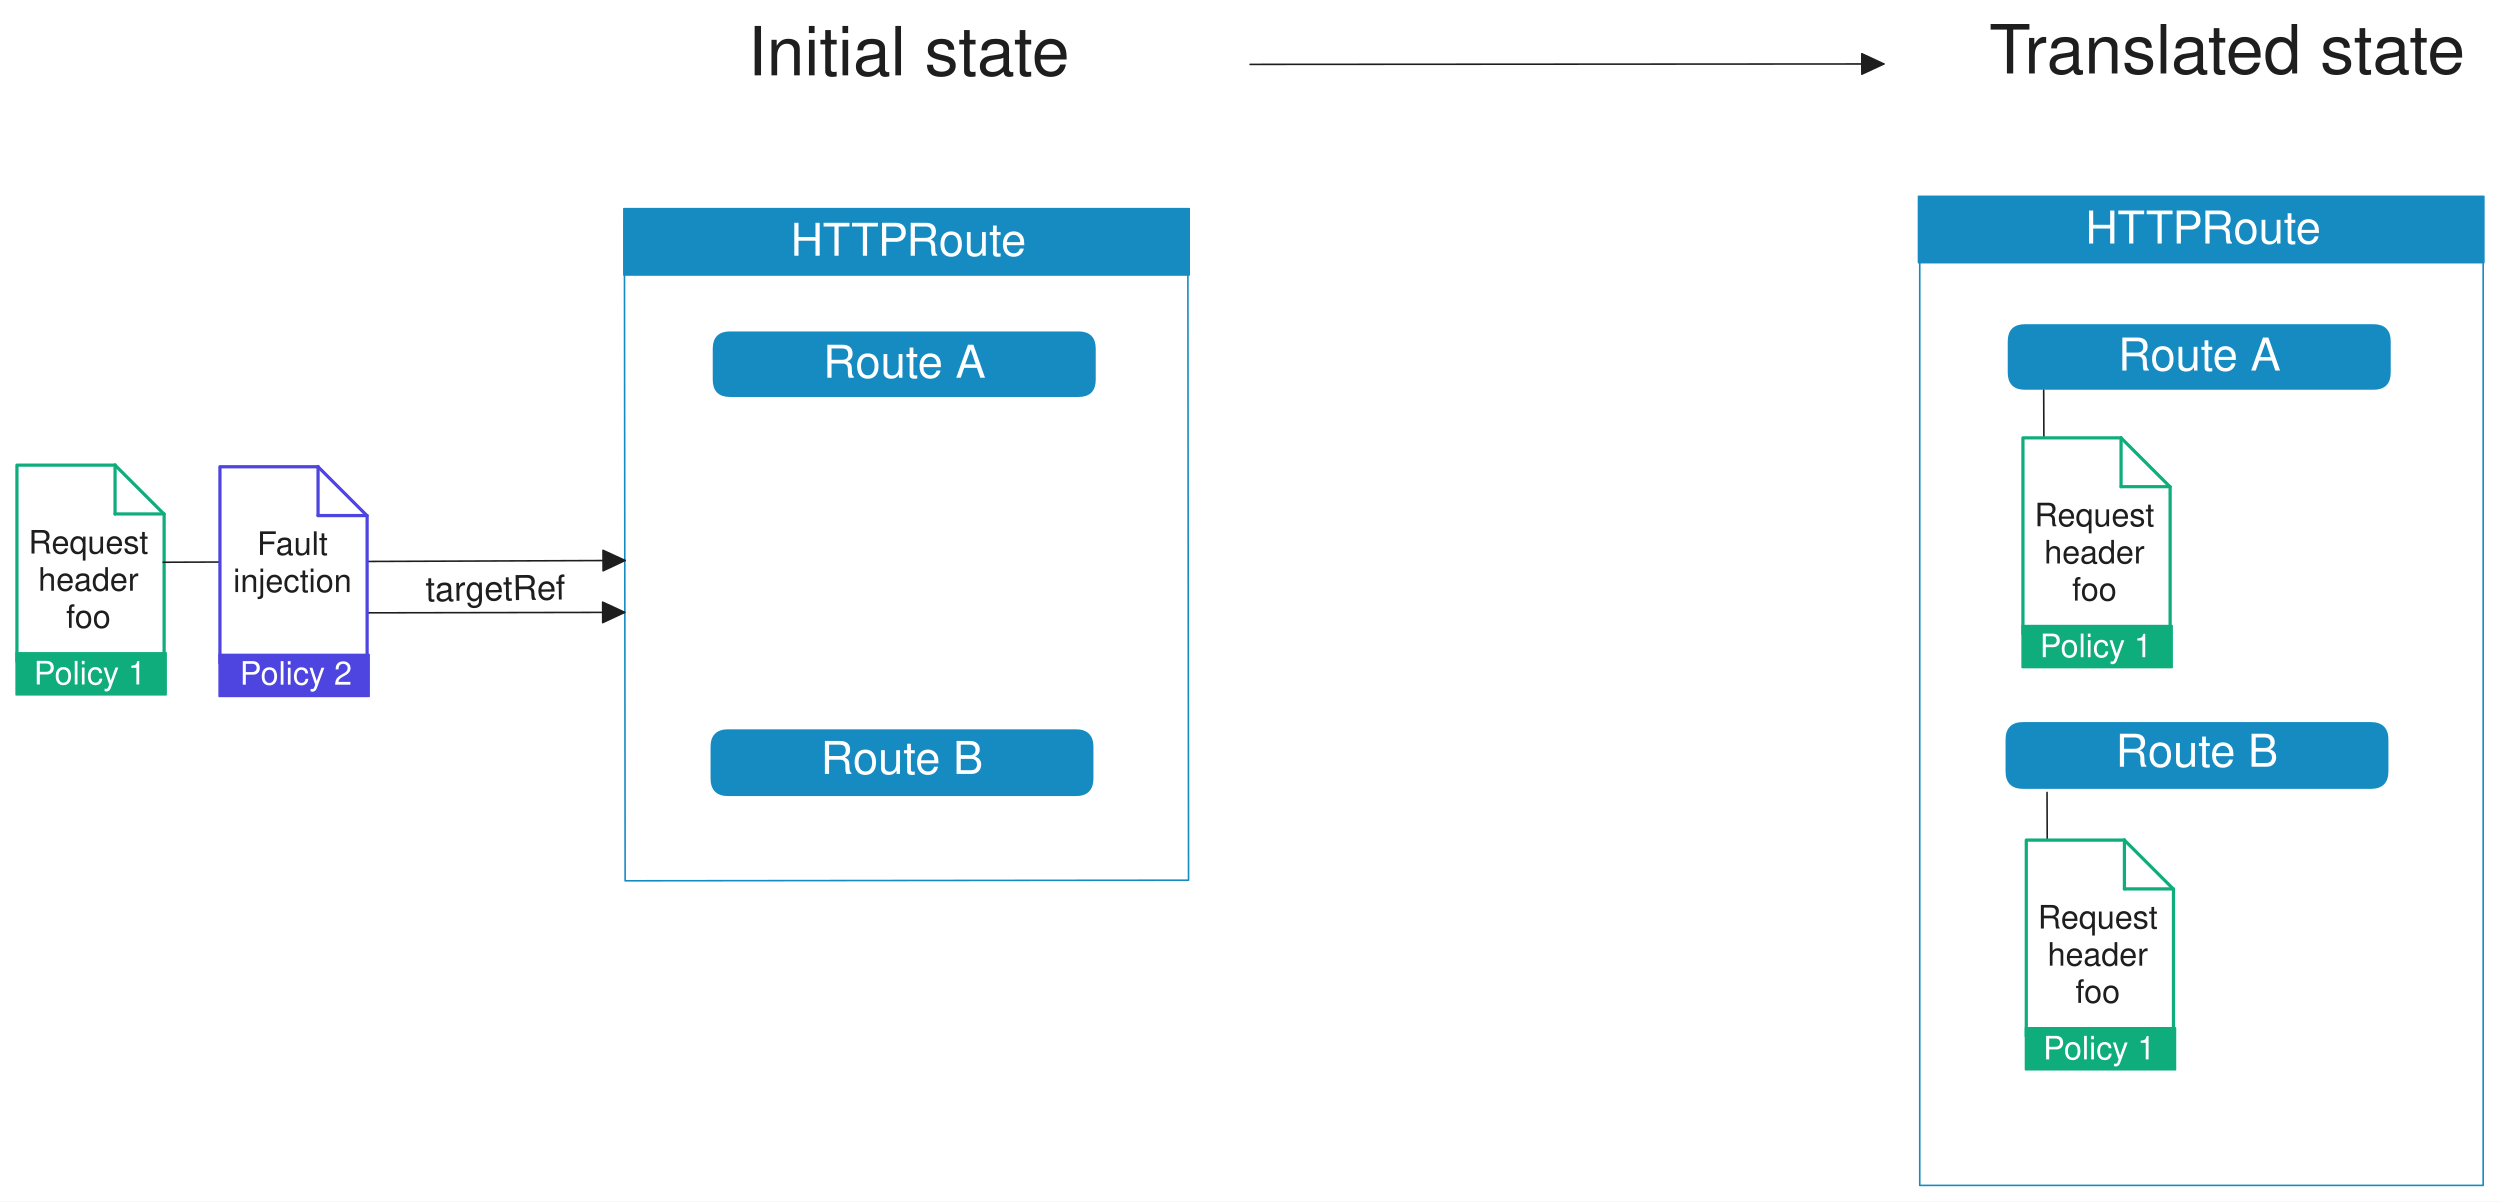
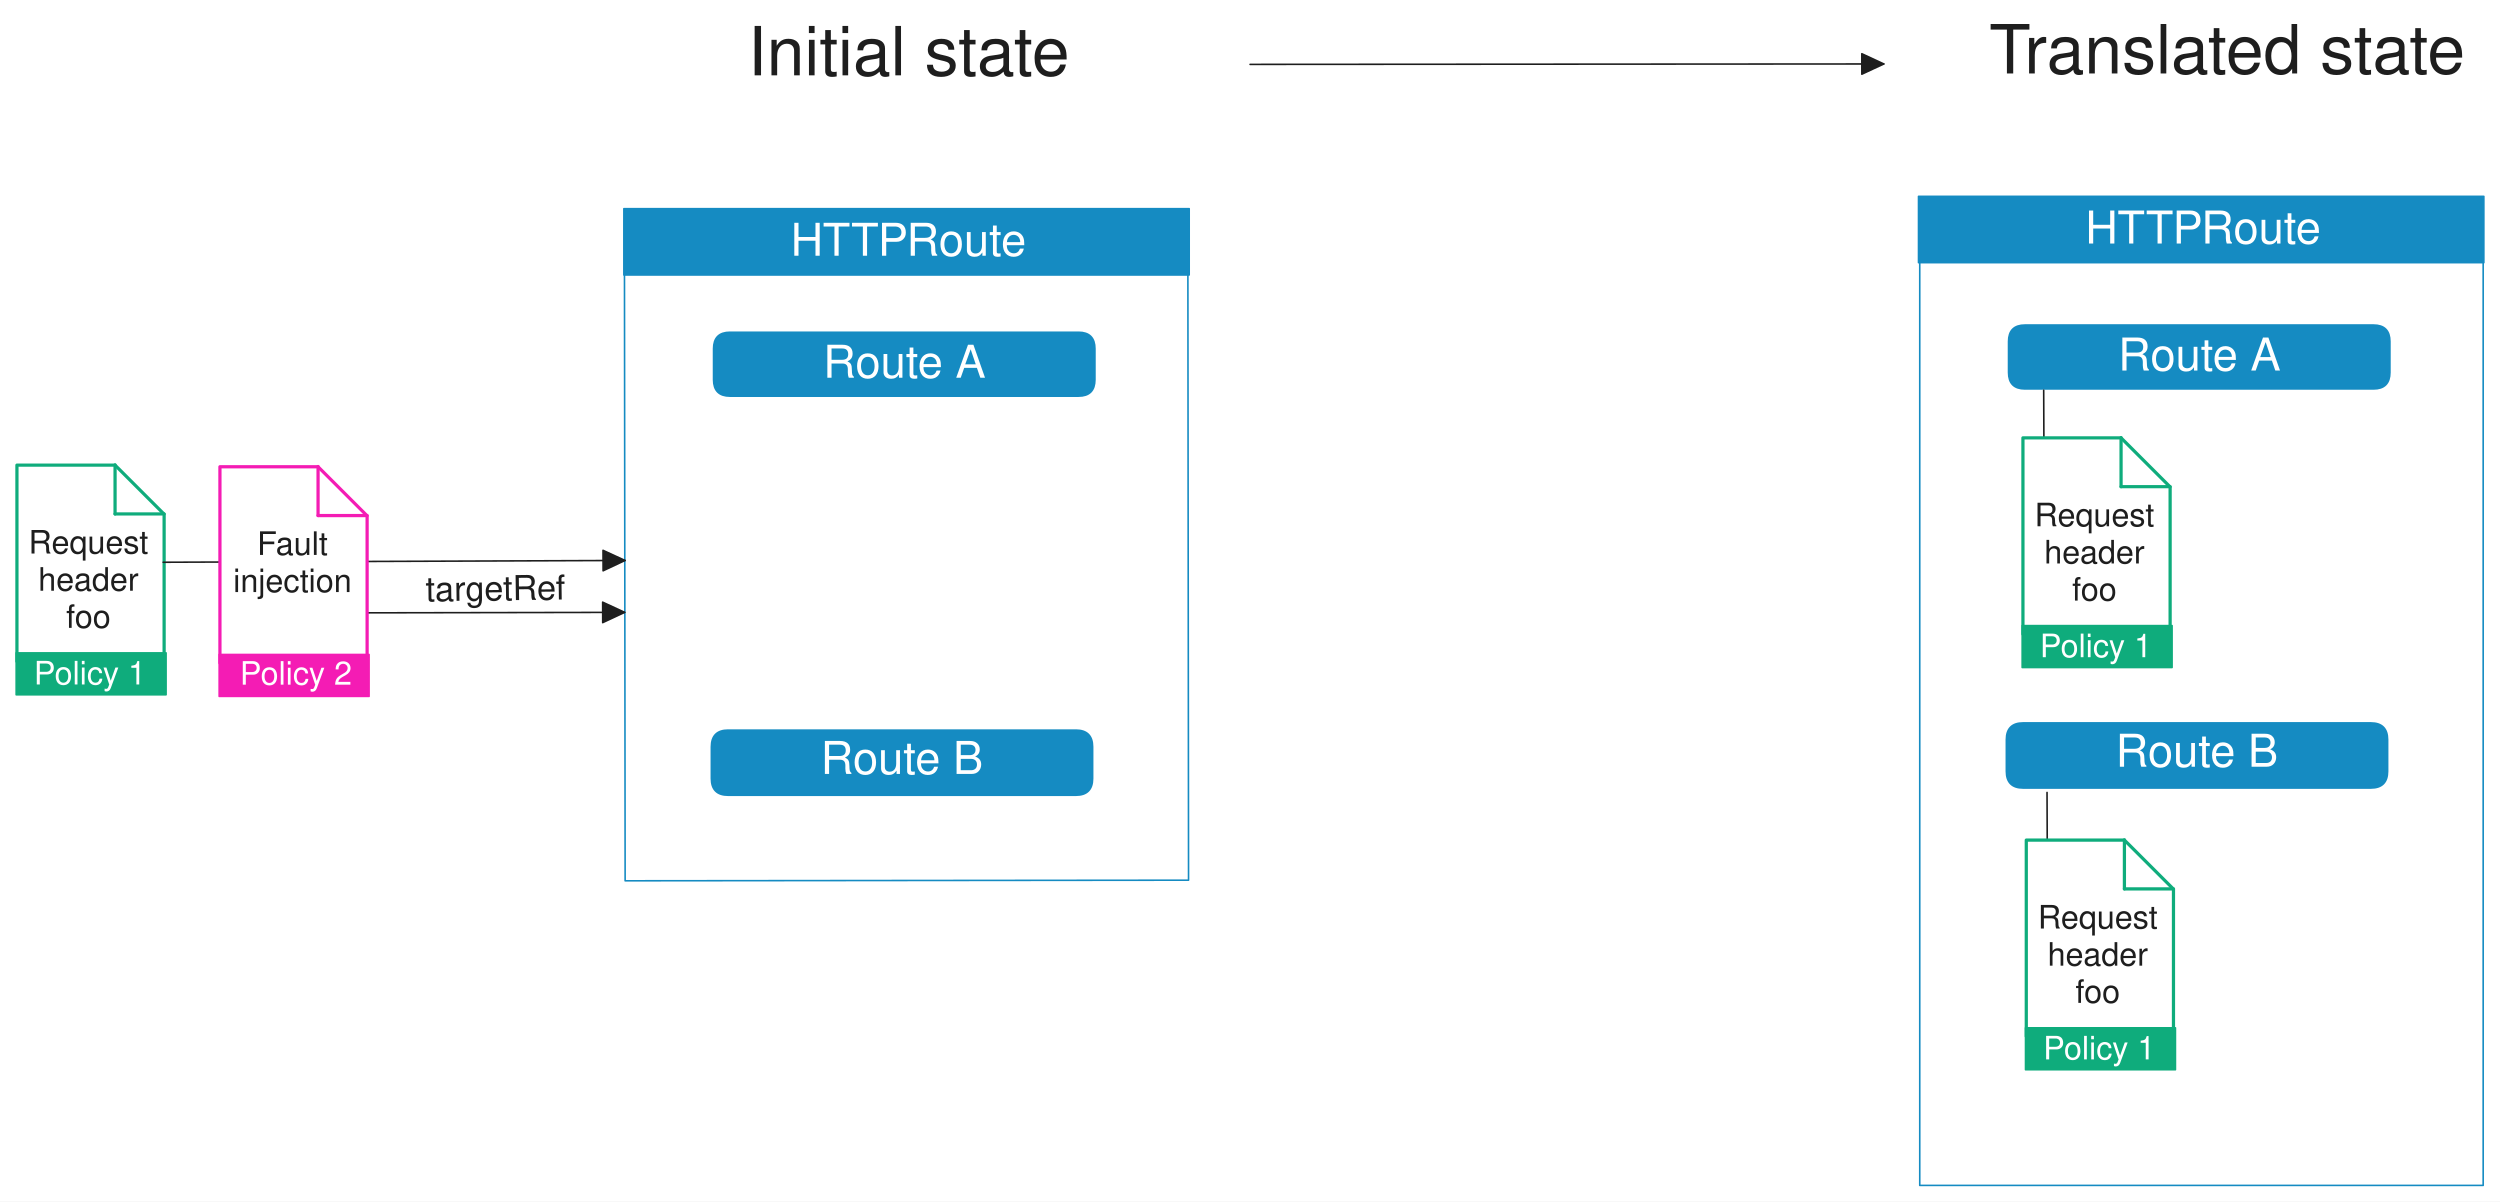
<svg xmlns="http://www.w3.org/2000/svg" version="1.1" viewBox="0 0 1546.834 743.449" width="3093.669" height="1486.897">
  <defs>
    <style class="style-fonts">
      
    </style>
  </defs>
  <rect x="0" y="0" width="1546.834" height="743.449" fill="#ffffff" />
  <g transform="translate(693.3788 180.9281) rotate(0 35.01465 11.5)">
    <text x="35.015" y="16.9" font-family="Helvetica, Segoe UI Emoji" font-size="20px" fill="white" text-anchor="middle" style="white-space: pre;" direction="ltr" dominant-baseline="alphabetic">Policy 1</text>
  </g>
  <g stroke-linecap="round" transform="translate(441.9953 206.0698) rotate(0 117.4872 19.27414)">
    <path d="M9.64 0 C92.81 0, 175.99 0, 225.34 0 C231.76 0, 234.97 3.21, 234.97 9.64 C234.97 13.74, 234.97 17.85, 234.97 28.91 C234.97 35.34, 231.76 38.55, 225.34 38.55 C170.82 38.55, 116.3 38.55, 9.64 38.55 C3.21 38.55, 0 35.34, 0 28.91 C0 21.82, 0 14.73, 0 9.64 C0 3.21, 3.21 0, 9.64 0" stroke="none" stroke-width="0" fill="#158bc2" />
    <path d="M9.64 0 C53.78 0, 97.92 0, 225.34 0 M9.64 0 C60.35 0, 111.05 0, 225.34 0 M225.34 0 C231.76 0, 234.97 3.21, 234.97 9.64 M225.34 0 C231.76 0, 234.97 3.21, 234.97 9.64 M234.97 9.64 C234.97 14.46, 234.97 19.29, 234.97 28.91 M234.97 9.64 C234.97 17.33, 234.97 25.02, 234.97 28.91 M234.97 28.91 C234.97 35.34, 231.76 38.55, 225.34 38.55 M234.97 28.91 C234.97 35.34, 231.76 38.55, 225.34 38.55 M225.34 38.55 C147.64 38.55, 69.94 38.55, 9.64 38.55 M225.34 38.55 C162.93 38.55, 100.52 38.55, 9.64 38.55 M9.64 38.55 C3.21 38.55, 0 35.34, 0 28.91 M9.64 38.55 C3.21 38.55, 0 35.34, 0 28.91 M0 28.91 C0 24.05, 0 19.2, 0 9.64 M0 28.91 C0 22.24, 0 15.57, 0 9.64 M0 9.64 C0 3.21, 3.21 0, 9.64 0 M0 9.64 C0 3.21, 3.21 0, 9.64 0" stroke="#158bc2" stroke-width="2" fill="none" />
  </g>
  <g transform="translate(508.9893 210.0574) rotate(0 50.58594 16.1)">
    <text x="50.586" y="23.661" font-family="Helvetica, Segoe UI Emoji" font-size="28px" fill="white" text-anchor="middle" style="white-space: pre;" direction="ltr" dominant-baseline="alphabetic">Route A</text>
  </g>
  <g stroke-linecap="round" transform="translate(386.57 136.3705) rotate(359.9379 174.2997 204.2087)">
    <path d="M0 0 C87.8 0, 175.59 0, 348.6 0 M0 0 C110.85 0, 221.69 0, 348.6 0 M348.6 0 C348.6 95.36, 348.6 190.73, 348.6 408.42 M348.6 0 C348.6 117.12, 348.6 234.24, 348.6 408.42 M348.6 408.42 C209.98 408.42, 71.36 408.42, 0 408.42 M348.6 408.42 C244.83 408.42, 141.06 408.42, 0 408.42 M0 408.42 C0 289.73, 0 171.03, 0 0 M0 408.42 C0 264.02, 0 119.62, 0 0" stroke="#158bc2" stroke-width="1" fill="none" />
  </g>
  <g stroke-linecap="round" transform="translate(386.0086 129.1102) rotate(0 174.8948 20.50898)">
    <path d="M0 0 L349.79 0 L349.79 41.02 L0 41.02" stroke="none" stroke-width="0" fill="#158bc2" />
    <path d="M0 0 C110.2 0, 220.4 0, 349.79 0 M0 0 C118.25 0, 236.51 0, 349.79 0 M349.79 0 C349.79 10.99, 349.79 21.98, 349.79 41.02 M349.79 0 C349.79 11.48, 349.79 22.96, 349.79 41.02 M349.79 41.02 C248.81 41.02, 147.84 41.02, 0 41.02 M349.79 41.02 C268.88 41.02, 187.98 41.02, 0 41.02 M0 41.02 C0 28.27, 0 15.52, 0 0 M0 41.02 C0 27.3, 0 13.58, 0 0" stroke="#158bc2" stroke-width="1" fill="none" />
  </g>
  <g transform="translate(488.1438 134.5876) rotate(0 73.91016 16.1)">
    <text x="73.91" y="23.661" font-family="Helvetica, Segoe UI Emoji" font-size="28px" fill="white" text-anchor="middle" style="white-space: pre;" direction="ltr" dominant-baseline="alphabetic">HTTPRoute</text>
  </g>
  <g stroke-linecap="round" transform="translate(440.6443 452.2435) rotate(0 117.4493 19.65291)">
    <path d="M9.83 0 C65.57 0, 121.31 0, 225.07 0 C231.62 0, 234.9 3.28, 234.9 9.83 C234.9 15.06, 234.9 20.29, 234.9 29.48 C234.9 36.03, 231.62 39.31, 225.07 39.31 C151.71 39.31, 78.35 39.31, 9.83 39.31 C3.28 39.31, 0 36.03, 0 29.48 C0 23.01, 0 16.53, 0 9.83 C0 3.28, 3.28 0, 9.83 0" stroke="none" stroke-width="0" fill="#158bc2" />
    <path d="M9.83 0 C73.71 0, 137.6 0, 225.07 0 M9.83 0 C65.79 0, 121.75 0, 225.07 0 M225.07 0 C231.62 0, 234.9 3.28, 234.9 9.83 M225.07 0 C231.62 0, 234.9 3.28, 234.9 9.83 M234.9 9.83 C234.9 17.64, 234.9 25.46, 234.9 29.48 M234.9 9.83 C234.9 15.68, 234.9 21.53, 234.9 29.48 M234.9 29.48 C234.9 36.03, 231.62 39.31, 225.07 39.31 M234.9 29.48 C234.9 36.03, 231.62 39.31, 225.07 39.31 M225.07 39.31 C156.52 39.31, 87.97 39.31, 9.83 39.31 M225.07 39.31 C139.76 39.31, 54.44 39.31, 9.83 39.31 M9.83 39.31 C3.28 39.31, 0 36.03, 0 29.48 M9.83 39.31 C3.28 39.31, 0 36.03, 0 29.48 M0 29.48 C0 22.72, 0 15.97, 0 9.83 M0 29.48 C0 23.7, 0 17.92, 0 9.83 M0 9.83 C0 3.28, 3.28 0, 9.83 0 M0 9.83 C0 3.28, 3.28 0, 9.83 0" stroke="#158bc2" stroke-width="2" fill="none" />
  </g>
  <g transform="translate(507.4643 455.2017) rotate(0 50.58594 16.1)">
    <text x="50.586" y="23.661" font-family="Helvetica, Segoe UI Emoji" font-size="28px" fill="white" text-anchor="middle" style="white-space: pre;" direction="ltr" dominant-baseline="alphabetic">Route B</text>
  </g>
  <g transform="translate(80.49968 452.0537) rotate(0 35.01465 11.5)">
    <text x="35.015" y="16.9" font-family="Helvetica, Segoe UI Emoji" font-size="20px" fill="white" text-anchor="middle" style="white-space: pre;" direction="ltr" dominant-baseline="alphabetic">Policy 1</text>
  </g>
  <g stroke-linecap="round" transform="translate(1243.248 201.6062) rotate(0 117.4872 19.27414)">
    <path d="M9.64 0 C54.19 0, 98.75 0, 225.34 0 C231.76 0, 234.97 3.21, 234.97 9.64 C234.97 15.52, 234.97 21.39, 234.97 28.91 C234.97 35.34, 231.76 38.55, 225.34 38.55 C155.09 38.55, 84.84 38.55, 9.64 38.55 C3.21 38.55, 0 35.34, 0 28.91 C0 22.99, 0 17.06, 0 9.64 C0 3.21, 3.21 0, 9.64 0" stroke="none" stroke-width="0" fill="#158bc2" />
    <path d="M9.64 0 C76.67 0, 143.71 0, 225.34 0 M9.64 0 C81.78 0, 153.92 0, 225.34 0 M225.34 0 C231.76 0, 234.97 3.21, 234.97 9.64 M225.34 0 C231.76 0, 234.97 3.21, 234.97 9.64 M234.97 9.64 C234.97 13.93, 234.97 18.23, 234.97 28.91 M234.97 9.64 C234.97 13.7, 234.97 17.76, 234.97 28.91 M234.97 28.91 C234.97 35.34, 231.76 38.55, 225.34 38.55 M234.97 28.91 C234.97 35.34, 231.76 38.55, 225.34 38.55 M225.34 38.55 C156.48 38.55, 87.62 38.55, 9.64 38.55 M225.34 38.55 C179.41 38.55, 133.47 38.55, 9.64 38.55 M9.64 38.55 C3.21 38.55, 0 35.34, 0 28.91 M9.64 38.55 C3.21 38.55, 0 35.34, 0 28.91 M0 28.91 C0 22.77, 0 16.63, 0 9.64 M0 28.91 C0 21.82, 0 14.73, 0 9.64 M0 9.64 C0 3.21, 3.21 0, 9.64 0 M0 9.64 C0 3.21, 3.21 0, 9.64 0" stroke="#158bc2" stroke-width="2" fill="none" />
  </g>
  <g transform="translate(1310.242 205.5938) rotate(0 50.58594 16.1)">
    <text x="50.586" y="23.661" font-family="Helvetica, Segoe UI Emoji" font-size="28px" fill="white" text-anchor="middle" style="white-space: pre;" direction="ltr" dominant-baseline="alphabetic">Route A</text>
  </g>
  <g stroke-linecap="round" transform="translate(1187.815 132.4226) rotate(0 174.3069 300.5131)">
    <path d="M0 0 C126.22 0, 252.44 0, 348.61 0 M0 0 C80.11 0, 160.22 0, 348.61 0 M348.61 0 C348.61 151.48, 348.61 302.95, 348.61 601.03 M348.61 0 C348.61 207.94, 348.61 415.87, 348.61 601.03 M348.61 601.03 C226.59 601.03, 104.57 601.03, 0 601.03 M348.61 601.03 C221.62 601.03, 94.63 601.03, 0 601.03 M0 601.03 C0 383.16, 0 165.3, 0 0 M0 601.03 C0 381.68, 0 162.33, 0 0" stroke="#158bc2" stroke-width="1" fill="none" />
  </g>
  <g stroke-linecap="round" transform="translate(1187.045 121.4952) rotate(0 174.8948 20.50898)">
    <path d="M0 0 L349.79 0 L349.79 41.02 L0 41.02" stroke="none" stroke-width="0" fill="#158bc2" />
    <path d="M0 0 C111.4 0, 222.81 0, 349.79 0 M0 0 C138.64 0, 277.29 0, 349.79 0 M349.79 0 C349.79 12.79, 349.79 25.58, 349.79 41.02 M349.79 0 C349.79 16.24, 349.79 32.49, 349.79 41.02 M349.79 41.02 C233.63 41.02, 117.48 41.02, 0 41.02 M349.79 41.02 C211.89 41.02, 73.99 41.02, 0 41.02 M0 41.02 C0 26.74, 0 12.47, 0 0 M0 41.02 C0 27.26, 0 13.5, 0 0" stroke="#158bc2" stroke-width="1" fill="none" />
  </g>
  <g transform="translate(1289.211 127.0131) rotate(0 73.91016 16.1)">
    <text x="73.91" y="23.661" font-family="Helvetica, Segoe UI Emoji" font-size="28px" fill="white" text-anchor="middle" style="white-space: pre;" direction="ltr" dominant-baseline="alphabetic">HTTPRoute</text>
  </g>
  <g stroke-linecap="round" transform="translate(1241.897 447.7799) rotate(0 117.4493 19.65291)">
    <path d="M9.83 0 C91.61 0, 173.4 0, 225.07 0 C231.62 0, 234.9 3.28, 234.9 9.83 C234.9 13.81, 234.9 17.79, 234.9 29.48 C234.9 36.03, 231.62 39.31, 225.07 39.31 C161.8 39.31, 98.53 39.31, 9.83 39.31 C3.28 39.31, 0 36.03, 0 29.48 C0 22.87, 0 16.26, 0 9.83 C0 3.28, 3.28 0, 9.83 0" stroke="none" stroke-width="0" fill="#158bc2" />
    <path d="M9.83 0 C74.31 0, 138.79 0, 225.07 0 M9.83 0 C90.28 0, 170.73 0, 225.07 0 M225.07 0 C231.62 0, 234.9 3.28, 234.9 9.83 M225.07 0 C231.62 0, 234.9 3.28, 234.9 9.83 M234.9 9.83 C234.9 16.71, 234.9 23.58, 234.9 29.48 M234.9 9.83 C234.9 16.99, 234.9 24.14, 234.9 29.48 M234.9 29.48 C234.9 36.03, 231.62 39.31, 225.07 39.31 M234.9 29.48 C234.9 36.03, 231.62 39.31, 225.07 39.31 M225.07 39.31 C159.98 39.31, 94.89 39.31, 9.83 39.31 M225.07 39.31 C167.76 39.31, 110.44 39.31, 9.83 39.31 M9.83 39.31 C3.28 39.31, 0 36.03, 0 29.48 M9.83 39.31 C3.28 39.31, 0 36.03, 0 29.48 M0 29.48 C0 23.25, 0 17.02, 0 9.83 M0 29.48 C0 23.01, 0 16.53, 0 9.83 M0 9.83 C0 3.28, 3.28 0, 9.83 0 M0 9.83 C0 3.28, 3.28 0, 9.83 0" stroke="#158bc2" stroke-width="2" fill="none" />
  </g>
  <g transform="translate(1308.717 450.7381) rotate(0 50.58594 16.1)">
    <text x="50.586" y="23.661" font-family="Helvetica, Segoe UI Emoji" font-size="28px" fill="white" text-anchor="middle" style="white-space: pre;" direction="ltr" dominant-baseline="alphabetic">Route B</text>
  </g>
  <g stroke-linecap="round">
    <g transform="translate(1264.5 241.4616) rotate(0 0.1528864 39.26067)">
      <path d="M0 0 C0.08 20.99, 0.16 41.98, 0.31 78.52 M0 0 C0.07 17.11, 0.13 34.23, 0.31 78.52" stroke="#1e1e1e" stroke-width="1" fill="none" />
    </g>
  </g>
  <mask />
  <g transform="translate(462.7333 11.16996) rotate(0 100.2605 24.11986)">
    <text x="0" y="35.447" font-family="Helvetica, Segoe UI Emoji" font-size="41.948px" fill="#1e1e1e" text-anchor="start" style="white-space: pre;" direction="ltr" dominant-baseline="alphabetic">Initial state</text>
  </g>
  <g transform="translate(1230.795 10) rotate(0 149.5955 24.11986)">
    <text x="0" y="35.447" font-family="Helvetica, Segoe UI Emoji" font-size="41.948px" fill="#1e1e1e" text-anchor="start" style="white-space: pre;" direction="ltr" dominant-baseline="alphabetic">Translated state</text>
  </g>
  <g stroke-linecap="round">
    <g transform="translate(773.4802 39.83666) rotate(0 196.0462 -0.1330121)">
      <path d="M0 0 C126.24 -0.09, 252.47 -0.17, 392.09 -0.27 M0 0 C156.31 -0.11, 312.61 -0.21, 392.09 -0.27" stroke="#1e1e1e" stroke-width="1" fill="none" />
    </g>
    <g transform="translate(773.4802 39.83666) rotate(0 196.0462 -0.1330121)">
      <path d="M392.09 -0.27 L378.5 6.08 L378.49 -6.6 L392.09 -0.27" stroke="none" stroke-width="0" fill="#1e1e1e" fill-rule="evenodd" />
      <path d="M392.09 -0.27 C387.72 1.78, 383.34 3.82, 378.5 6.08 M392.09 -0.27 C386.67 2.26, 381.26 4.8, 378.5 6.08 M378.5 6.08 C378.5 3.46, 378.5 0.84, 378.49 -6.6 M378.5 6.08 C378.5 2.95, 378.5 -0.18, 378.49 -6.6 M378.49 -6.6 C382.4 -4.78, 386.3 -2.96, 392.09 -0.27 M378.49 -6.6 C381.25 -5.31, 384 -4.03, 392.09 -0.27 M392.09 -0.27 C392.09 -0.27, 392.09 -0.27, 392.09 -0.27 M392.09 -0.27 C392.09 -0.27, 392.09 -0.27, 392.09 -0.27" stroke="#1e1e1e" stroke-width="1" fill="none" />
    </g>
  </g>
  <mask />
  <g stroke-linecap="round">
    <g transform="translate(1251.659 270.9266) rotate(0 45.53585 60.71447)" fill-rule="evenodd">
      <path d="M0 0 L60.71 0 L91.07 30.36 L91.07 121.43 L0 121.43 L0 0" stroke="none" stroke-width="0" fill="#fff" fill-rule="evenodd" />
      <path d="M0 0 C16.24 0, 32.48 0, 60.71 0 M0 0 C15.19 0, 30.37 0, 60.71 0 M60.71 0 C70.93 10.21, 81.14 20.43, 91.07 30.36 M60.71 0 C72.27 11.56, 83.83 23.12, 91.07 30.36 M91.07 30.36 C91.07 65.49, 91.07 100.62, 91.07 121.43 M91.07 30.36 C91.07 57.6, 91.07 84.85, 91.07 121.43 M91.07 121.43 C70.32 121.43, 49.58 121.43, 0 121.43 M91.07 121.43 C55.92 121.43, 20.76 121.43, 0 121.43 M0 121.43 C0 77.14, 0 32.84, 0 0 M0 121.43 C0 76.76, 0 32.09, 0 0 M0 0 C0 0, 0 0, 0 0 M0 0 C0 0, 0 0, 0 0" stroke="#0fac7c" stroke-width="2" fill="none" />
    </g>
  </g>
  <mask />
  <g stroke-linecap="round">
    <g transform="translate(1312.374 270.7626) rotate(0 0 15.17862)">
      <path d="M0 0 C0 7.28, 0 14.57, 0 30.36 M0 0 C0 12.07, 0 24.14, 0 30.36" stroke="#0fac7c" stroke-width="2" fill="none" />
    </g>
  </g>
  <mask />
  <g stroke-linecap="round">
    <g transform="translate(1312.374 301.1198) rotate(0 15.17862 0)">
      <path d="M0 0 C8.64 0, 17.27 0, 30.36 0 M0 0 C12 0, 24.01 0, 30.36 0" stroke="#0fac7c" stroke-width="2" fill="none" />
    </g>
  </g>
  <mask />
  <g stroke-linecap="round" transform="translate(1251.183 387.0873) rotate(0 46.37854 12.96022)">
    <path d="M0 0 L92.76 0 L92.76 25.92 L0 25.92" stroke="none" stroke-width="0" fill="#0fac7c" />
    <path d="M0 0 C30.85 0, 61.7 0, 92.76 0 M0 0 C26.38 0, 52.76 0, 92.76 0 M92.76 0 C92.76 6.15, 92.76 12.31, 92.76 25.92 M92.76 0 C92.76 8.14, 92.76 16.28, 92.76 25.92 M92.76 25.92 C66.8 25.92, 40.84 25.92, 0 25.92 M92.76 25.92 C71.04 25.92, 49.32 25.92, 0 25.92 M0 25.92 C0 20.58, 0 15.23, 0 0 M0 25.92 C0 17.6, 0 9.27, 0 0" stroke="#0fac7c" stroke-width="1" fill="none" />
  </g>
  <g transform="translate(1258.649 308.7311) rotate(0 37.24609 34.5)">
    <text x="37.246" y="16.9" font-family="Helvetica, Segoe UI Emoji" font-size="20px" fill="#1e1e1e" text-anchor="middle" style="white-space: pre;" direction="ltr" dominant-baseline="alphabetic">Request</text>
    <text x="37.246" y="39.9" font-family="Helvetica, Segoe UI Emoji" font-size="20px" fill="#1e1e1e" text-anchor="middle" style="white-space: pre;" direction="ltr" dominant-baseline="alphabetic">header</text>
    <text x="37.246" y="62.9" font-family="Helvetica, Segoe UI Emoji" font-size="20px" fill="#1e1e1e" text-anchor="middle" style="white-space: pre;" direction="ltr" dominant-baseline="alphabetic">foo</text>
  </g>
  <g transform="translate(1261.804 389.7283) rotate(0 35.01465 11.5)">
    <text x="35.015" y="16.9" font-family="Helvetica, Segoe UI Emoji" font-size="20px" fill="white" text-anchor="middle" style="white-space: pre;" direction="ltr" dominant-baseline="alphabetic">Policy 1</text>
  </g>
  <g stroke-linecap="round">
    <g transform="translate(10.47594 287.7956) rotate(0 45.53585 60.71447)" fill-rule="evenodd">
      <path d="M0 0 L60.71 0 L91.07 30.36 L91.07 121.43 L0 121.43 L0 0" stroke="none" stroke-width="0" fill="#fff" fill-rule="evenodd" />
      <path d="M0 0 C13.6 0, 27.19 0, 60.71 0 M0 0 C18.54 0, 37.08 0, 60.71 0 M60.71 0 C69.01 8.29, 77.3 16.59, 91.07 30.36 M60.71 0 C67.02 6.31, 73.33 12.61, 91.07 30.36 M91.07 30.36 C91.07 59.64, 91.07 88.92, 91.07 121.43 M91.07 30.36 C91.07 65.08, 91.07 99.81, 91.07 121.43 M91.07 121.43 C61.99 121.43, 32.9 121.43, 0 121.43 M91.07 121.43 C62.92 121.43, 34.77 121.43, 0 121.43 M0 121.43 C0 75.8, 0 30.18, 0 0 M0 121.43 C0 90.88, 0 60.33, 0 0 M0 0 C0 0, 0 0, 0 0 M0 0 C0 0, 0 0, 0 0" stroke="#0fac7c" stroke-width="2" fill="none" />
    </g>
  </g>
  <mask />
  <g stroke-linecap="round">
    <g transform="translate(71.19041 287.6315) rotate(0 0 15.17862)">
      <path d="M0 0 C0 10.11, 0 20.22, 0 30.36 M0 0 C0 6.69, 0 13.38, 0 30.36" stroke="#0fac7c" stroke-width="2" fill="none" />
    </g>
  </g>
  <mask />
  <g stroke-linecap="round">
    <g transform="translate(71.19041 317.9888) rotate(0 15.17862 0)">
      <path d="M0 0 C6.32 0, 12.64 0, 30.36 0 M0 0 C6.5 0, 13 0, 30.36 0" stroke="#0fac7c" stroke-width="2" fill="none" />
    </g>
  </g>
  <mask />
  <g stroke-linecap="round" transform="translate(10 403.9563) rotate(0 46.37854 12.96022)">
    <path d="M0 0 L92.76 0 L92.76 25.92 L0 25.92" stroke="none" stroke-width="0" fill="#0fac7c" />
    <path d="M0 0 C26.44 0, 52.87 0, 92.76 0 M0 0 C28.54 0, 57.08 0, 92.76 0 M92.76 0 C92.76 8.3, 92.76 16.6, 92.76 25.92 M92.76 0 C92.76 8.2, 92.76 16.39, 92.76 25.92 M92.76 25.92 C59.52 25.92, 26.29 25.92, 0 25.92 M92.76 25.92 C59.83 25.92, 26.9 25.92, 0 25.92 M0 25.92 C0 20.02, 0 14.13, 0 0 M0 25.92 C0 16.61, 0 7.3, 0 0" stroke="#0fac7c" stroke-width="1" fill="none" />
  </g>
  <g transform="translate(17.46546 325.6001) rotate(0 37.24609 34.5)">
    <text x="37.246" y="16.9" font-family="Helvetica, Segoe UI Emoji" font-size="20px" fill="#1e1e1e" text-anchor="middle" style="white-space: pre;" direction="ltr" dominant-baseline="alphabetic">Request</text>
    <text x="37.246" y="39.9" font-family="Helvetica, Segoe UI Emoji" font-size="20px" fill="#1e1e1e" text-anchor="middle" style="white-space: pre;" direction="ltr" dominant-baseline="alphabetic">header</text>
    <text x="37.246" y="62.9" font-family="Helvetica, Segoe UI Emoji" font-size="20px" fill="#1e1e1e" text-anchor="middle" style="white-space: pre;" direction="ltr" dominant-baseline="alphabetic">foo</text>
  </g>
  <g transform="translate(20.62119 406.5972) rotate(0 35.01465 11.5)">
    <text x="35.015" y="16.9" font-family="Helvetica, Segoe UI Emoji" font-size="20px" fill="white" text-anchor="middle" style="white-space: pre;" direction="ltr" dominant-baseline="alphabetic">Policy 1</text>
  </g>
  <g stroke-linecap="round">
    <g transform="translate(100.9644 347.8864) rotate(0 142.8786 -0.5531817)">
      <path d="M0 0 C76.53 -0.3, 153.07 -0.59, 285.76 -1.11 M0 0 C113.64 -0.44, 227.28 -0.88, 285.76 -1.11" stroke="#1e1e1e" stroke-width="1" fill="none" />
    </g>
    <g transform="translate(100.9644 347.8864) rotate(0 142.8786 -0.5531817)">
      <path d="M285.76 -1.11 L272.19 5.29 L272.14 -7.39 L285.76 -1.11" stroke="none" stroke-width="0" fill="#1e1e1e" fill-rule="evenodd" />
      <path d="M285.76 -1.11 C282.12 0.61, 278.49 2.32, 272.19 5.29 M285.76 -1.11 C280.36 1.44, 274.96 3.98, 272.19 5.29 M272.19 5.29 C272.17 1.56, 272.16 -2.16, 272.14 -7.39 M272.19 5.29 C272.17 1.73, 272.16 -1.83, 272.14 -7.39 M272.14 -7.39 C276.18 -5.53, 280.23 -3.66, 285.76 -1.11 M272.14 -7.39 C277.23 -5.04, 282.33 -2.69, 285.76 -1.11 M285.76 -1.11 C285.76 -1.11, 285.76 -1.11, 285.76 -1.11 M285.76 -1.11 C285.76 -1.11, 285.76 -1.11, 285.76 -1.11" stroke="#1e1e1e" stroke-width="1" fill="none" />
    </g>
  </g>
  <mask />
  <g stroke-linecap="round">
    <g transform="translate(226.3045 379.1806) rotate(0 80.09421 -0.1472548)">
      <path d="M0 0 C62.14 -0.11, 124.27 -0.23, 160.19 -0.29 M0 0 C59.19 -0.11, 118.38 -0.22, 160.19 -0.29" stroke="#1e1e1e" stroke-width="1" fill="none" />
    </g>
    <g transform="translate(226.3045 379.1806) rotate(0 80.09421 -0.1472548)">
      <path d="M160.19 -0.29 L146.61 6.07 L146.58 -6.61 L160.19 -0.29" stroke="none" stroke-width="0" fill="#1e1e1e" fill-rule="evenodd" />
      <path d="M160.19 -0.29 C154.92 2.17, 149.65 4.64, 146.61 6.07 M160.19 -0.29 C155.17 2.06, 150.15 4.41, 146.61 6.07 M146.61 6.07 C146.6 1.26, 146.59 -3.55, 146.58 -6.61 M146.61 6.07 C146.6 1.16, 146.59 -3.76, 146.58 -6.61 M146.58 -6.61 C150.27 -4.9, 153.95 -3.19, 160.19 -0.29 M146.58 -6.61 C151.27 -4.43, 155.97 -2.25, 160.19 -0.29 M160.19 -0.29 C160.19 -0.29, 160.19 -0.29, 160.19 -0.29 M160.19 -0.29 C160.19 -0.29, 160.19 -0.29, 160.19 -0.29" stroke="#1e1e1e" stroke-width="1" fill="none" />
    </g>
  </g>
  <mask />
  <g transform="translate(263.3164 353.5239) rotate(359.2791 43.61964 12.20021)">
    <text x="0" y="17.929" font-family="Helvetica, Segoe UI Emoji" font-size="21.218px" fill="#1e1e1e" text-anchor="start" style="white-space: pre;" direction="ltr" dominant-baseline="alphabetic">targetRef</text>
  </g>
  <g stroke-linecap="round">
    <g transform="translate(1266.571 490.3281) rotate(0 0.1528864 39.26067)">
      <path d="M0 0 C0.08 20.06, 0.16 40.12, 0.31 78.52 M0 0 C0.08 21.7, 0.17 43.4, 0.31 78.52" stroke="#1e1e1e" stroke-width="1" fill="none" />
    </g>
  </g>
  <mask />
  <g stroke-linecap="round">
    <g transform="translate(1253.73 519.793) rotate(0 45.53585 60.71447)" fill-rule="evenodd">
      <path d="M0 0 L60.71 0 L91.07 30.36 L91.07 121.43 L0 121.43 L0 0" stroke="none" stroke-width="0" fill="#fff" fill-rule="evenodd" />
      <path d="M0 0 C18.8 0, 37.59 0, 60.71 0 M0 0 C23 0, 46.01 0, 60.71 0 M60.71 0 C67.27 6.56, 73.82 13.11, 91.07 30.36 M60.71 0 C69.43 8.72, 78.15 17.43, 91.07 30.36 M91.07 30.36 C91.07 62.69, 91.07 95.02, 91.07 121.43 M91.07 30.36 C91.07 66.09, 91.07 101.81, 91.07 121.43 M91.07 121.43 C68.75 121.43, 46.43 121.43, 0 121.43 M91.07 121.43 C68.42 121.43, 45.77 121.43, 0 121.43 M0 121.43 C0 89.86, 0 58.28, 0 0 M0 121.43 C0 80.01, 0 38.59, 0 0 M0 0 C0 0, 0 0, 0 0 M0 0 C0 0, 0 0, 0 0" stroke="#0fac7c" stroke-width="2" fill="none" />
    </g>
  </g>
  <mask />
  <g stroke-linecap="round">
    <g transform="translate(1314.445 519.629) rotate(0 0 15.17862)">
      <path d="M0 0 C0 7.44, 0 14.88, 0 30.36 M0 0 C0 10.01, 0 20.01, 0 30.36" stroke="#0fac7c" stroke-width="2" fill="none" />
    </g>
  </g>
  <mask />
  <g stroke-linecap="round">
    <g transform="translate(1314.445 549.9862) rotate(0 15.17862 0)">
      <path d="M0 0 C7.73 0, 15.47 0, 30.36 0 M0 0 C8.5 0, 16.99 0, 30.36 0" stroke="#0fac7c" stroke-width="2" fill="none" />
    </g>
  </g>
  <mask />
  <g stroke-linecap="round" transform="translate(1253.254 635.9538) rotate(0 46.37854 12.96022)">
    <path d="M0 0 L92.76 0 L92.76 25.92 L0 25.92" stroke="none" stroke-width="0" fill="#0fac7c" />
    <path d="M0 0 C22.56 0, 45.12 0, 92.76 0 M0 0 C32.95 0, 65.9 0, 92.76 0 M92.76 0 C92.76 8.92, 92.76 17.83, 92.76 25.92 M92.76 0 C92.76 7.46, 92.76 14.92, 92.76 25.92 M92.76 25.92 C56.92 25.92, 21.08 25.92, 0 25.92 M92.76 25.92 C72.64 25.92, 52.53 25.92, 0 25.92 M0 25.92 C0 16.83, 0 7.74, 0 0 M0 25.92 C0 20.37, 0 14.82, 0 0" stroke="#0fac7c" stroke-width="1" fill="none" />
  </g>
  <g transform="translate(1260.72 557.5975) rotate(0 37.24609 34.5)">
    <text x="37.246" y="16.9" font-family="Helvetica, Segoe UI Emoji" font-size="20px" fill="#1e1e1e" text-anchor="middle" style="white-space: pre;" direction="ltr" dominant-baseline="alphabetic">Request</text>
    <text x="37.246" y="39.9" font-family="Helvetica, Segoe UI Emoji" font-size="20px" fill="#1e1e1e" text-anchor="middle" style="white-space: pre;" direction="ltr" dominant-baseline="alphabetic">header</text>
    <text x="37.246" y="62.9" font-family="Helvetica, Segoe UI Emoji" font-size="20px" fill="#1e1e1e" text-anchor="middle" style="white-space: pre;" direction="ltr" dominant-baseline="alphabetic">foo</text>
  </g>
  <g transform="translate(1263.875 638.5947) rotate(0 35.01465 11.5)">
    <text x="35.015" y="16.9" font-family="Helvetica, Segoe UI Emoji" font-size="20px" fill="white" text-anchor="middle" style="white-space: pre;" direction="ltr" dominant-baseline="alphabetic">Policy 1</text>
  </g>
  <g stroke-linecap="round">
    <g transform="translate(136.0785 288.7988) rotate(0 45.53585 60.71447)" fill-rule="evenodd">
      <path d="M0 0 L60.71 0 L91.07 30.36 L91.07 121.43 L0 121.43 L0 0" stroke="none" stroke-width="0" fill="#fff" fill-rule="evenodd" />
-       <path d="M0 0 C22.99 0, 45.98 0, 60.71 0 M0 0 C12.18 0, 24.35 0, 60.71 0 M60.71 0 C70.83 10.11, 80.94 20.22, 91.07 30.36 M60.71 0 C67.4 6.69, 74.09 13.38, 91.07 30.36 M91.07 30.36 C91.07 62.18, 91.07 94.01, 91.07 121.43 M91.07 30.36 C91.07 50.17, 91.07 69.98, 91.07 121.43 M91.07 121.43 C63.11 121.43, 35.15 121.43, 0 121.43 M91.07 121.43 C60.36 121.43, 29.65 121.43, 0 121.43 M0 121.43 C0 95.65, 0 69.87, 0 0 M0 121.43 C0 93.14, 0 64.86, 0 0 M0 0 C0 0, 0 0, 0 0 M0 0 C0 0, 0 0, 0 0" stroke="#4e44df" stroke-width="2" fill="none" />
+       <path d="M0 0 C22.99 0, 45.98 0, 60.71 0 M0 0 C12.18 0, 24.35 0, 60.71 0 M60.71 0 C70.83 10.11, 80.94 20.22, 91.07 30.36 M60.71 0 C67.4 6.69, 74.09 13.38, 91.07 30.36 M91.07 30.36 C91.07 62.18, 91.07 94.01, 91.07 121.43 M91.07 30.36 C91.07 50.17, 91.07 69.98, 91.07 121.43 M91.07 121.43 C63.11 121.43, 35.15 121.43, 0 121.43 M91.07 121.43 C60.36 121.43, 29.65 121.43, 0 121.43 M0 121.43 C0 95.65, 0 69.87, 0 0 M0 121.43 C0 93.14, 0 64.86, 0 0 M0 0 C0 0, 0 0, 0 0 M0 0 C0 0, 0 0, 0 0" stroke="#f41cb4" stroke-width="2" fill="none" />
    </g>
  </g>
  <mask />
  <g stroke-linecap="round">
    <g transform="translate(196.793 288.6348) rotate(0 0 15.17862)">
-       <path d="M0 0 C0 10.24, 0 20.49, 0 30.36 M0 0 C0 8.35, 0 16.7, 0 30.36" stroke="#4e44df" stroke-width="2" fill="none" />
+       <path d="M0 0 C0 10.24, 0 20.49, 0 30.36 M0 0 C0 8.35, 0 16.7, 0 30.36" stroke="#f41cb4" stroke-width="2" fill="none" />
    </g>
  </g>
  <mask />
  <g stroke-linecap="round">
    <g transform="translate(196.793 318.992) rotate(0 15.17862 0)">
-       <path d="M0 0 C8.98 0, 17.95 0, 30.36 0 M0 0 C7.87 0, 15.74 0, 30.36 0" stroke="#4e44df" stroke-width="2" fill="none" />
+       <path d="M0 0 C8.98 0, 17.95 0, 30.36 0 M0 0 C7.87 0, 15.74 0, 30.36 0" stroke="#f41cb4" stroke-width="2" fill="none" />
    </g>
  </g>
  <mask />
  <g stroke-linecap="round" transform="translate(135.6026 404.9596) rotate(0 46.37854 12.96022)">
-     <path d="M0 0 L92.76 0 L92.76 25.92 L0 25.92" stroke="none" stroke-width="0" fill="#4e44df" />
-     <path d="M0 0 C30.41 0, 60.81 0, 92.76 0 M0 0 C25.07 0, 50.13 0, 92.76 0 M92.76 0 C92.76 8.71, 92.76 17.43, 92.76 25.92 M92.76 0 C92.76 7.03, 92.76 14.05, 92.76 25.92 M92.76 25.92 C63.98 25.92, 35.2 25.92, 0 25.92 M92.76 25.92 C59.2 25.92, 25.64 25.92, 0 25.92 M0 25.92 C0 19.42, 0 12.92, 0 0 M0 25.92 C0 15.66, 0 5.41, 0 0" stroke="#4e44df" stroke-width="1" fill="none" />
+     <path d="M0 0 L92.76 0 L92.76 25.92 L0 25.92" stroke="none" stroke-width="0" fill="#f41cb4" />
+     <path d="M0 0 C30.41 0, 60.81 0, 92.76 0 M0 0 C25.07 0, 50.13 0, 92.76 0 M92.76 0 C92.76 8.71, 92.76 17.43, 92.76 25.92 M92.76 0 C92.76 7.03, 92.76 14.05, 92.76 25.92 M92.76 25.92 C63.98 25.92, 35.2 25.92, 0 25.92 M92.76 25.92 C59.2 25.92, 25.64 25.92, 0 25.92 M0 25.92 C0 19.42, 0 12.92, 0 0 M0 25.92 C0 15.66, 0 5.41, 0 0" stroke="#f41cb4" stroke-width="1" fill="none" />
  </g>
  <g transform="translate(148.0819 406.7396) rotate(0 35.01465 11.5)">
    <text x="35.015" y="16.9" font-family="Helvetica, Segoe UI Emoji" font-size="20px" fill="white" text-anchor="middle" style="white-space: pre;" direction="ltr" dominant-baseline="alphabetic">Policy 2</text>
  </g>
  <g transform="translate(144.276 326.4462) rotate(0 36.68945 23)">
    <text x="36.689" y="16.9" font-family="Helvetica, Segoe UI Emoji" font-size="20px" fill="#1e1e1e" text-anchor="middle" style="white-space: pre;" direction="ltr" dominant-baseline="alphabetic">Fault</text>
    <text x="36.689" y="39.9" font-family="Helvetica, Segoe UI Emoji" font-size="20px" fill="#1e1e1e" text-anchor="middle" style="white-space: pre;" direction="ltr" dominant-baseline="alphabetic">injection</text>
  </g>
</svg>
